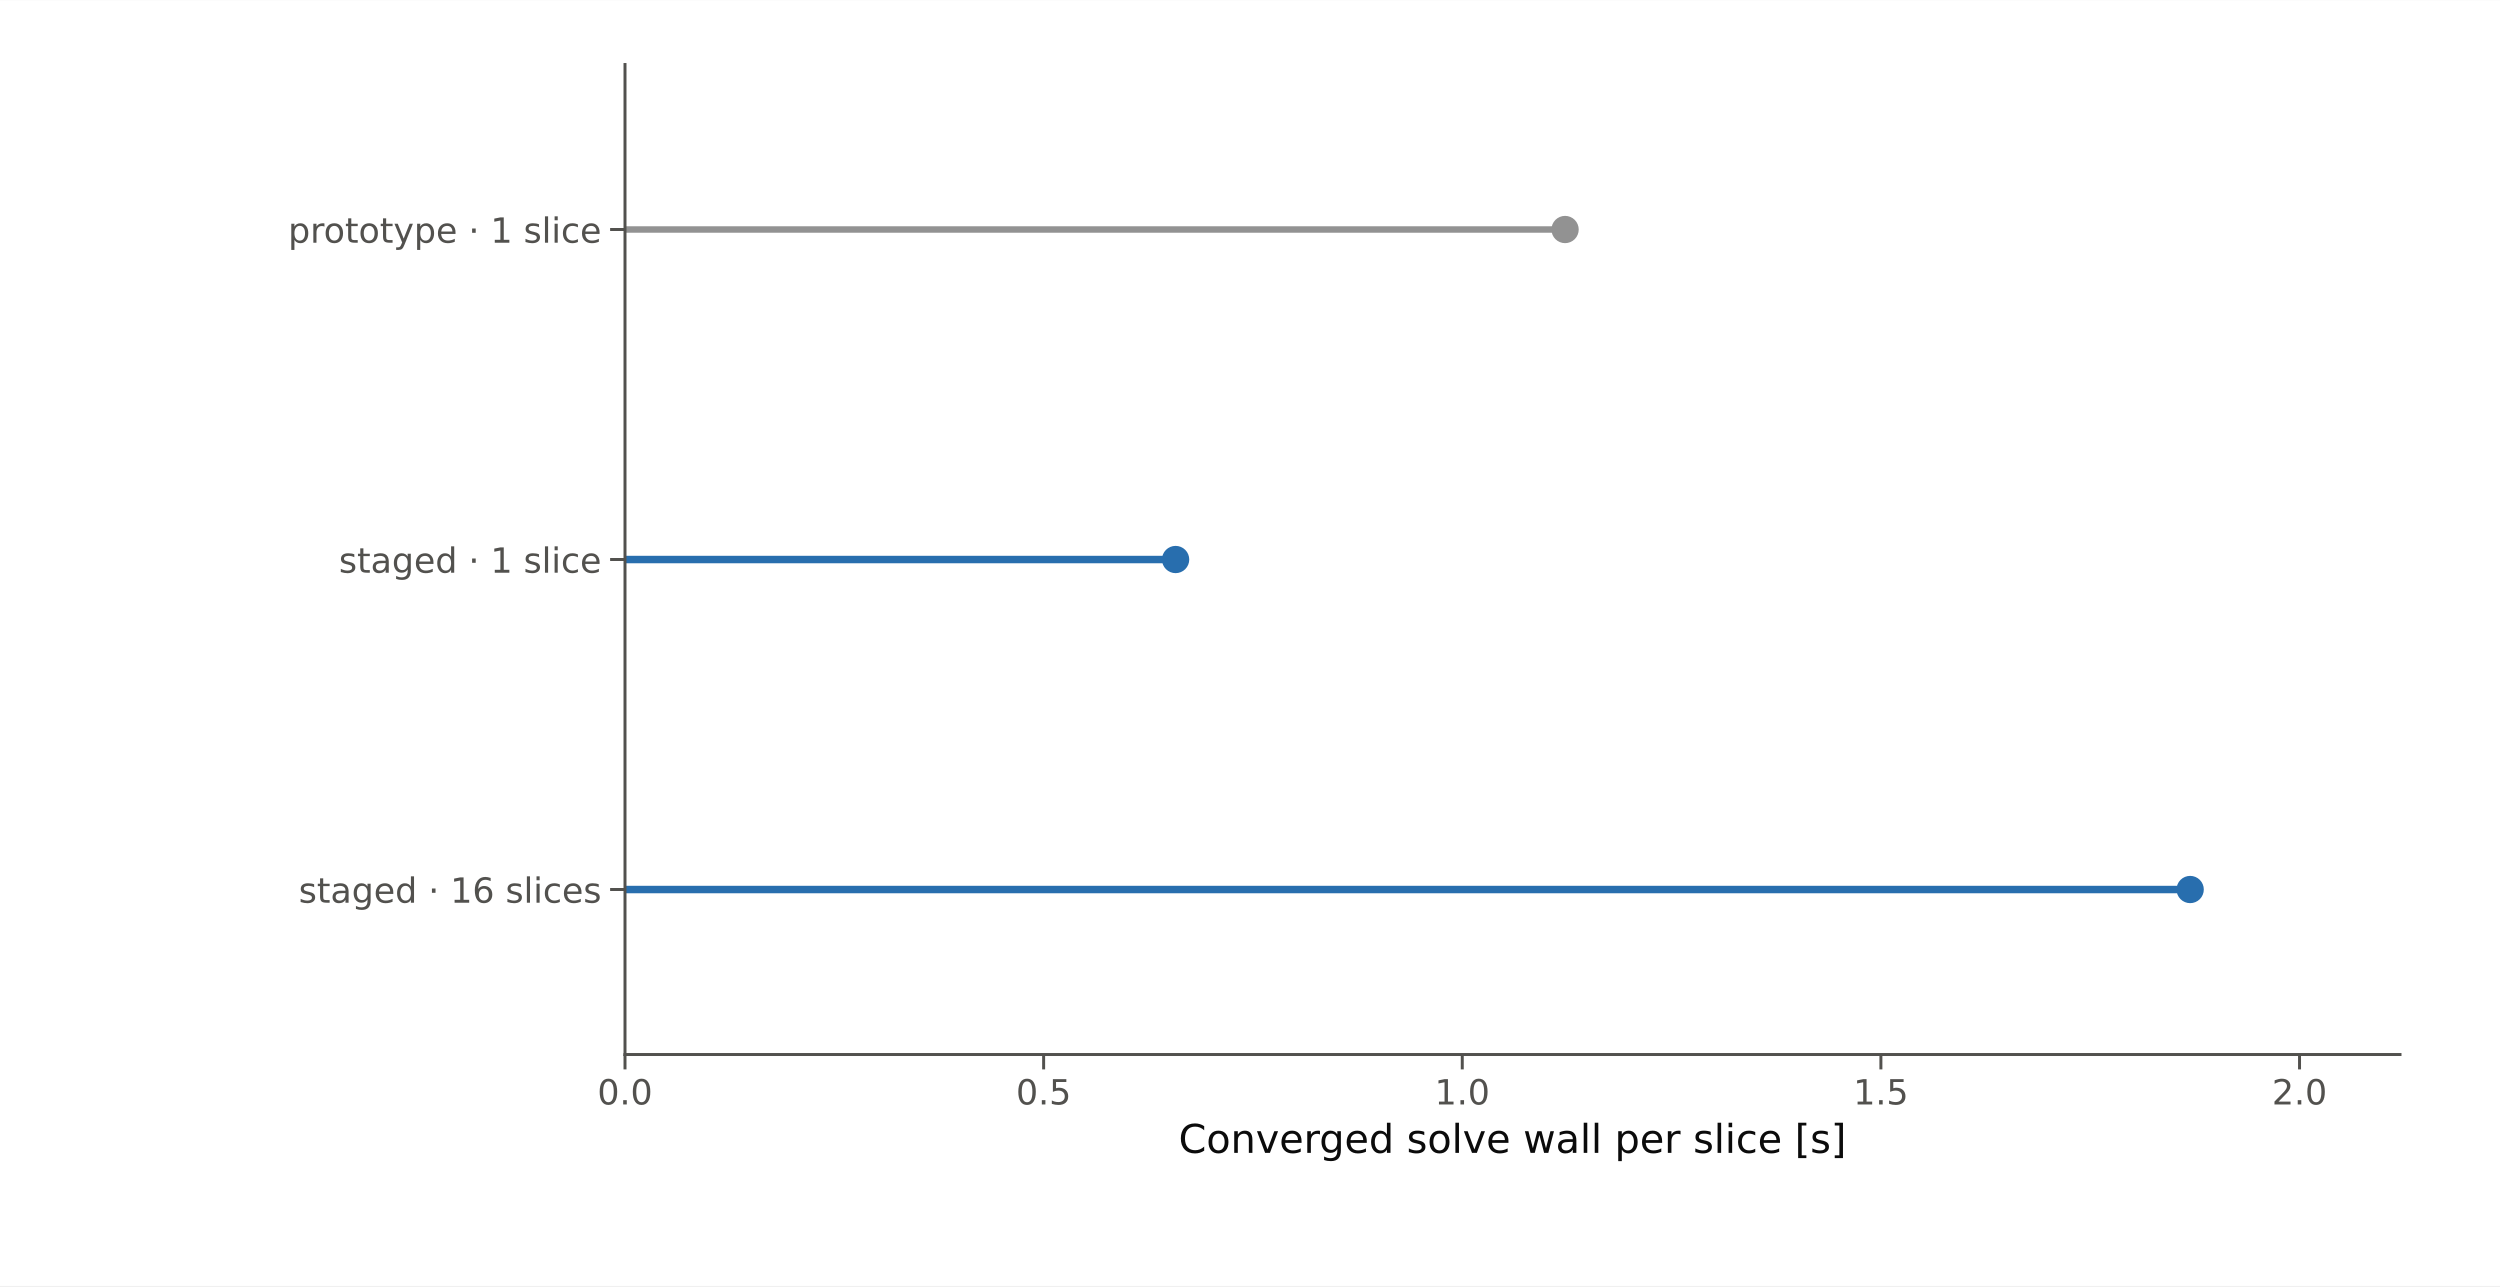
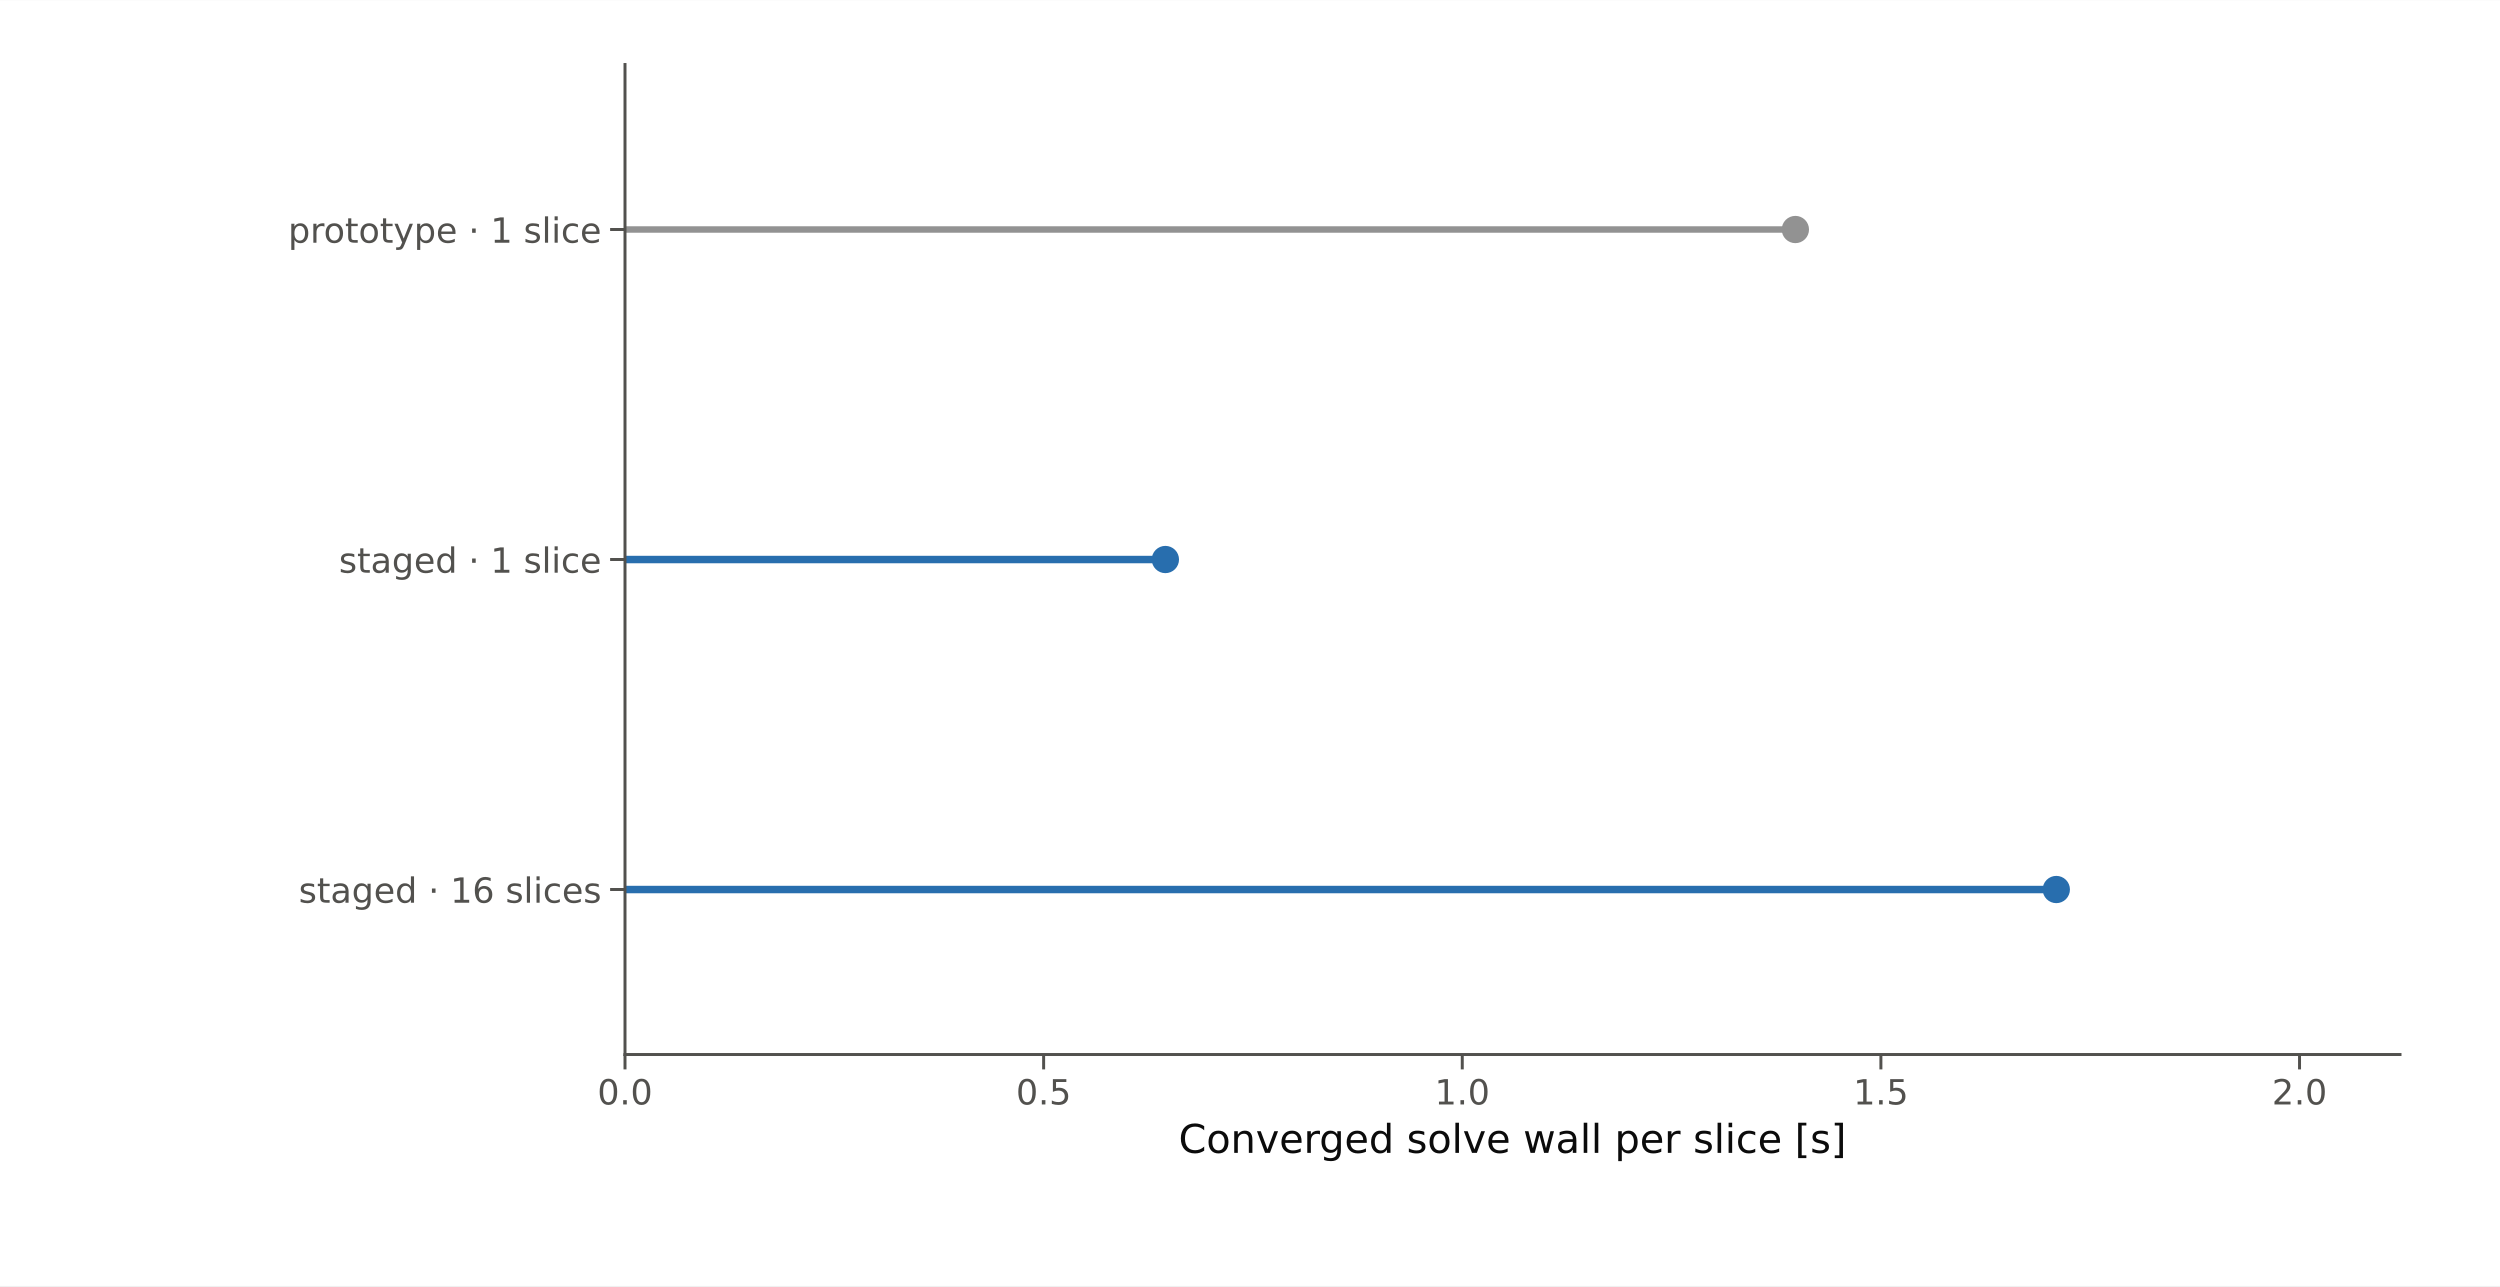
<svg xmlns="http://www.w3.org/2000/svg" xmlns:xlink="http://www.w3.org/1999/xlink" width="31.1cm" height="16cm" viewBox="0 0 1008 518.4" version="1.1">
  <defs>
    <style type="text/css">*{stroke-linejoin: round; stroke-linecap: butt}</style>
  </defs>
  <g id="figure_1">
    <g id="patch_1">
      <path d="M 0 518.4  L 1008 518.4  L 1008 0  L 0 0  z " style="fill: #ffffff" />
    </g>
    <g id="axes_1">
      <g id="patch_2">
        <path d="M 252 425.088  L 967.68 425.088  L 967.68 25.92  L 252 25.92  z " style="fill: #ffffff" />
      </g>
      <g id="matplotlib.axis_1">
        <g id="xtick_1">
          <g id="line2d_1">
            <defs>
-               <path id="m5c47911658" d="M 0 0  L 0 6  " style="stroke: #52514e; stroke-width: 1.2" />
+               <path id="m1563758087" d="M 0 0  L 0 6  " style="stroke: #52514e; stroke-width: 1.2" />
            </defs>
            <g>
-               <use xlink:href="#m5c47911658" x="252" y="425.088" style="fill: #52514e; stroke: #52514e; stroke-width: 1.2" />
+               <use xlink:href="#m1563758087" x="252" y="425.088" style="fill: #52514e; stroke: #52514e; stroke-width: 1.2" />
            </g>
          </g>
          <g id="text_1">
            <g style="fill: #52514e" transform="translate(240.8678 445.2247) scale(0.14 -0.14)">
              <defs>
                <path id="DejaVuSans-13" d="M 2034 4250  Q 1547 4250 1301 3770  Q 1056 3291 1056 2328  Q 1056 1369 1301 889  Q 1547 409 2034 409  Q 2525 409 2770 889  Q 3016 1369 3016 2328  Q 3016 3291 2770 3770  Q 2525 4250 2034 4250  z M 2034 4750  Q 2819 4750 3233 4129  Q 3647 3509 3647 2328  Q 3647 1150 3233 529  Q 2819 -91 2034 -91  Q 1250 -91 836 529  Q 422 1150 422 2328  Q 422 3509 836 4129  Q 1250 4750 2034 4750  z " transform="scale(0.015625)" />
                <path id="DejaVuSans-11" d="M 684 794  L 1344 794  L 1344 0  L 684 0  L 684 794  z " transform="scale(0.015625)" />
              </defs>
              <use xlink:href="#DejaVuSans-13" />
              <use xlink:href="#DejaVuSans-11" transform="translate(63.625 0)" />
              <use xlink:href="#DejaVuSans-13" transform="translate(95.40625 0)" />
            </g>
          </g>
        </g>
        <g id="xtick_2">
          <g id="line2d_2">
            <g>
-               <use xlink:href="#m5c47911658" x="420.792" y="425.088" style="fill: #52514e; stroke: #52514e; stroke-width: 1.2" />
+               <use xlink:href="#m1563758087" x="420.792" y="425.088" style="fill: #52514e; stroke: #52514e; stroke-width: 1.2" />
            </g>
          </g>
          <g id="text_2">
            <g style="fill: #52514e" transform="translate(409.6603 445.2247) scale(0.14 -0.14)">
              <defs>
                <path id="DejaVuSans-18" d="M 691 4666  L 3169 4666  L 3169 4134  L 1269 4134  L 1269 2991  Q 1406 3038 1543 3061  Q 1681 3084 1819 3084  Q 2600 3084 3056 2656  Q 3513 2228 3513 1497  Q 3513 744 3044 326  Q 2575 -91 1722 -91  Q 1428 -91 1123 -41  Q 819 9 494 109  L 494 744  Q 775 591 1075 516  Q 1375 441 1709 441  Q 2250 441 2565 725  Q 2881 1009 2881 1497  Q 2881 1984 2565 2268  Q 2250 2553 1709 2553  Q 1456 2553 1204 2497  Q 953 2441 691 2322  L 691 4666  z " transform="scale(0.015625)" />
              </defs>
              <use xlink:href="#DejaVuSans-13" />
              <use xlink:href="#DejaVuSans-11" transform="translate(63.625 0)" />
              <use xlink:href="#DejaVuSans-18" transform="translate(95.40625 0)" />
            </g>
          </g>
        </g>
        <g id="xtick_3">
          <g id="line2d_3">
            <g>
-               <use xlink:href="#m5c47911658" x="589.585" y="425.088" style="fill: #52514e; stroke: #52514e; stroke-width: 1.2" />
+               <use xlink:href="#m1563758087" x="589.585" y="425.088" style="fill: #52514e; stroke: #52514e; stroke-width: 1.2" />
            </g>
          </g>
          <g id="text_3">
            <g style="fill: #52514e" transform="translate(578.4527 445.2247) scale(0.14 -0.14)">
              <defs>
                <path id="DejaVuSans-14" d="M 794 531  L 1825 531  L 1825 4091  L 703 3866  L 703 4441  L 1819 4666  L 2450 4666  L 2450 531  L 3481 531  L 3481 0  L 794 0  L 794 531  z " transform="scale(0.015625)" />
              </defs>
              <use xlink:href="#DejaVuSans-14" />
              <use xlink:href="#DejaVuSans-11" transform="translate(63.625 0)" />
              <use xlink:href="#DejaVuSans-13" transform="translate(95.40625 0)" />
            </g>
          </g>
        </g>
        <g id="xtick_4">
          <g id="line2d_4">
            <g>
-               <use xlink:href="#m5c47911658" x="758.377" y="425.088" style="fill: #52514e; stroke: #52514e; stroke-width: 1.2" />
+               <use xlink:href="#m1563758087" x="758.377" y="425.088" style="fill: #52514e; stroke: #52514e; stroke-width: 1.2" />
            </g>
          </g>
          <g id="text_4">
            <g style="fill: #52514e" transform="translate(747.2452 445.2247) scale(0.14 -0.14)">
              <use xlink:href="#DejaVuSans-14" />
              <use xlink:href="#DejaVuSans-11" transform="translate(63.625 0)" />
              <use xlink:href="#DejaVuSans-18" transform="translate(95.40625 0)" />
            </g>
          </g>
        </g>
        <g id="xtick_5">
          <g id="line2d_5">
            <g>
-               <use xlink:href="#m5c47911658" x="927.17" y="425.088" style="fill: #52514e; stroke: #52514e; stroke-width: 1.2" />
+               <use xlink:href="#m1563758087" x="927.17" y="425.088" style="fill: #52514e; stroke: #52514e; stroke-width: 1.2" />
            </g>
          </g>
          <g id="text_5">
            <g style="fill: #52514e" transform="translate(916.0376 445.2247) scale(0.14 -0.14)">
              <defs>
                <path id="DejaVuSans-15" d="M 1228 531  L 3431 531  L 3431 0  L 469 0  L 469 531  Q 828 903 1448 1529  Q 2069 2156 2228 2338  Q 2531 2678 2651 2914  Q 2772 3150 2772 3378  Q 2772 3750 2511 3984  Q 2250 4219 1831 4219  Q 1534 4219 1204 4116  Q 875 4013 500 3803  L 500 4441  Q 881 4594 1212 4672  Q 1544 4750 1819 4750  Q 2544 4750 2975 4387  Q 3406 4025 3406 3419  Q 3406 3131 3298 2873  Q 3191 2616 2906 2266  Q 2828 2175 2409 1742  Q 1991 1309 1228 531  z " transform="scale(0.015625)" />
              </defs>
              <use xlink:href="#DejaVuSans-15" />
              <use xlink:href="#DejaVuSans-11" transform="translate(63.625 0)" />
              <use xlink:href="#DejaVuSans-13" transform="translate(95.40625 0)" />
            </g>
          </g>
        </g>
        <g id="text_6">
          <g style="fill: #0b0b0b" transform="translate(475.2237 464.7455) scale(0.16 -0.16)">
            <defs>
              <path id="DejaVuSans-26" d="M 4122 4306  L 4122 3641  Q 3803 3938 3442 4084  Q 3081 4231 2675 4231  Q 1875 4231 1450 3742  Q 1025 3253 1025 2328  Q 1025 1406 1450 917  Q 1875 428 2675 428  Q 3081 428 3442 575  Q 3803 722 4122 1019  L 4122 359  Q 3791 134 3420 21  Q 3050 -91 2638 -91  Q 1578 -91 968 557  Q 359 1206 359 2328  Q 359 3453 968 4101  Q 1578 4750 2638 4750  Q 3056 4750 3426 4639  Q 3797 4528 4122 4306  z " transform="scale(0.015625)" />
              <path id="DejaVuSans-52" d="M 1959 3097  Q 1497 3097 1228 2736  Q 959 2375 959 1747  Q 959 1119 1226 758  Q 1494 397 1959 397  Q 2419 397 2687 759  Q 2956 1122 2956 1747  Q 2956 2369 2687 2733  Q 2419 3097 1959 3097  z M 1959 3584  Q 2709 3584 3137 3096  Q 3566 2609 3566 1747  Q 3566 888 3137 398  Q 2709 -91 1959 -91  Q 1206 -91 779 398  Q 353 888 353 1747  Q 353 2609 779 3096  Q 1206 3584 1959 3584  z " transform="scale(0.015625)" />
              <path id="DejaVuSans-51" d="M 3513 2113  L 3513 0  L 2938 0  L 2938 2094  Q 2938 2591 2744 2837  Q 2550 3084 2163 3084  Q 1697 3084 1428 2787  Q 1159 2491 1159 1978  L 1159 0  L 581 0  L 581 3500  L 1159 3500  L 1159 2956  Q 1366 3272 1645 3428  Q 1925 3584 2291 3584  Q 2894 3584 3203 3211  Q 3513 2838 3513 2113  z " transform="scale(0.015625)" />
              <path id="DejaVuSans-59" d="M 191 3500  L 800 3500  L 1894 563  L 2988 3500  L 3597 3500  L 2284 0  L 1503 0  L 191 3500  z " transform="scale(0.015625)" />
              <path id="DejaVuSans-48" d="M 3597 1894  L 3597 1613  L 953 1613  Q 991 1019 1311 708  Q 1631 397 2203 397  Q 2534 397 2845 478  Q 3156 559 3463 722  L 3463 178  Q 3153 47 2828 -22  Q 2503 -91 2169 -91  Q 1331 -91 842 396  Q 353 884 353 1716  Q 353 2575 817 3079  Q 1281 3584 2069 3584  Q 2775 3584 3186 3129  Q 3597 2675 3597 1894  z M 3022 2063  Q 3016 2534 2758 2815  Q 2500 3097 2075 3097  Q 1594 3097 1305 2825  Q 1016 2553 972 2059  L 3022 2063  z " transform="scale(0.015625)" />
              <path id="DejaVuSans-55" d="M 2631 2963  Q 2534 3019 2420 3045  Q 2306 3072 2169 3072  Q 1681 3072 1420 2755  Q 1159 2438 1159 1844  L 1159 0  L 581 0  L 581 3500  L 1159 3500  L 1159 2956  Q 1341 3275 1631 3429  Q 1922 3584 2338 3584  Q 2397 3584 2469 3576  Q 2541 3569 2628 3553  L 2631 2963  z " transform="scale(0.015625)" />
              <path id="DejaVuSans-4a" d="M 2906 1791  Q 2906 2416 2648 2759  Q 2391 3103 1925 3103  Q 1463 3103 1205 2759  Q 947 2416 947 1791  Q 947 1169 1205 825  Q 1463 481 1925 481  Q 2391 481 2648 825  Q 2906 1169 2906 1791  z M 3481 434  Q 3481 -459 3084 -895  Q 2688 -1331 1869 -1331  Q 1566 -1331 1297 -1286  Q 1028 -1241 775 -1147  L 775 -588  Q 1028 -725 1275 -790  Q 1522 -856 1778 -856  Q 2344 -856 2625 -561  Q 2906 -266 2906 331  L 2906 616  Q 2728 306 2450 153  Q 2172 0 1784 0  Q 1141 0 747 490  Q 353 981 353 1791  Q 353 2603 747 3093  Q 1141 3584 1784 3584  Q 2172 3584 2450 3431  Q 2728 3278 2906 2969  L 2906 3500  L 3481 3500  L 3481 434  z " transform="scale(0.015625)" />
              <path id="DejaVuSans-47" d="M 2906 2969  L 2906 4863  L 3481 4863  L 3481 0  L 2906 0  L 2906 525  Q 2725 213 2448 61  Q 2172 -91 1784 -91  Q 1150 -91 751 415  Q 353 922 353 1747  Q 353 2572 751 3078  Q 1150 3584 1784 3584  Q 2172 3584 2448 3432  Q 2725 3281 2906 2969  z M 947 1747  Q 947 1113 1208 752  Q 1469 391 1925 391  Q 2381 391 2643 752  Q 2906 1113 2906 1747  Q 2906 2381 2643 2742  Q 2381 3103 1925 3103  Q 1469 3103 1208 2742  Q 947 2381 947 1747  z " transform="scale(0.015625)" />
              <path id="DejaVuSans-3" transform="scale(0.015625)" />
              <path id="DejaVuSans-56" d="M 2834 3397  L 2834 2853  Q 2591 2978 2328 3040  Q 2066 3103 1784 3103  Q 1356 3103 1142 2972  Q 928 2841 928 2578  Q 928 2378 1081 2264  Q 1234 2150 1697 2047  L 1894 2003  Q 2506 1872 2764 1633  Q 3022 1394 3022 966  Q 3022 478 2636 193  Q 2250 -91 1575 -91  Q 1294 -91 989 -36  Q 684 19 347 128  L 347 722  Q 666 556 975 473  Q 1284 391 1588 391  Q 1994 391 2212 530  Q 2431 669 2431 922  Q 2431 1156 2273 1281  Q 2116 1406 1581 1522  L 1381 1569  Q 847 1681 609 1914  Q 372 2147 372 2553  Q 372 3047 722 3315  Q 1072 3584 1716 3584  Q 2034 3584 2315 3537  Q 2597 3491 2834 3397  z " transform="scale(0.015625)" />
              <path id="DejaVuSans-4f" d="M 603 4863  L 1178 4863  L 1178 0  L 603 0  L 603 4863  z " transform="scale(0.015625)" />
              <path id="DejaVuSans-5a" d="M 269 3500  L 844 3500  L 1563 769  L 2278 3500  L 2956 3500  L 3675 769  L 4391 3500  L 4966 3500  L 4050 0  L 3372 0  L 2619 2869  L 1863 0  L 1184 0  L 269 3500  z " transform="scale(0.015625)" />
              <path id="DejaVuSans-44" d="M 2194 1759  Q 1497 1759 1228 1600  Q 959 1441 959 1056  Q 959 750 1161 570  Q 1363 391 1709 391  Q 2188 391 2477 730  Q 2766 1069 2766 1631  L 2766 1759  L 2194 1759  z M 3341 1997  L 3341 0  L 2766 0  L 2766 531  Q 2569 213 2275 61  Q 1981 -91 1556 -91  Q 1019 -91 701 211  Q 384 513 384 1019  Q 384 1609 779 1909  Q 1175 2209 1959 2209  L 2766 2209  L 2766 2266  Q 2766 2663 2505 2880  Q 2244 3097 1772 3097  Q 1472 3097 1187 3025  Q 903 2953 641 2809  L 641 3341  Q 956 3463 1253 3523  Q 1550 3584 1831 3584  Q 2591 3584 2966 3190  Q 3341 2797 3341 1997  z " transform="scale(0.015625)" />
              <path id="DejaVuSans-53" d="M 1159 525  L 1159 -1331  L 581 -1331  L 581 3500  L 1159 3500  L 1159 2969  Q 1341 3281 1617 3432  Q 1894 3584 2278 3584  Q 2916 3584 3314 3078  Q 3713 2572 3713 1747  Q 3713 922 3314 415  Q 2916 -91 2278 -91  Q 1894 -91 1617 61  Q 1341 213 1159 525  z M 3116 1747  Q 3116 2381 2855 2742  Q 2594 3103 2138 3103  Q 1681 3103 1420 2742  Q 1159 2381 1159 1747  Q 1159 1113 1420 752  Q 1681 391 2138 391  Q 2594 391 2855 752  Q 3116 1113 3116 1747  z " transform="scale(0.015625)" />
              <path id="DejaVuSans-4c" d="M 603 3500  L 1178 3500  L 1178 0  L 603 0  L 603 3500  z M 603 4863  L 1178 4863  L 1178 4134  L 603 4134  L 603 4863  z " transform="scale(0.015625)" />
              <path id="DejaVuSans-46" d="M 3122 3366  L 3122 2828  Q 2878 2963 2633 3030  Q 2388 3097 2138 3097  Q 1578 3097 1268 2742  Q 959 2388 959 1747  Q 959 1106 1268 751  Q 1578 397 2138 397  Q 2388 397 2633 464  Q 2878 531 3122 666  L 3122 134  Q 2881 22 2623 -34  Q 2366 -91 2075 -91  Q 1284 -91 818 406  Q 353 903 353 1747  Q 353 2603 823 3093  Q 1294 3584 2113 3584  Q 2378 3584 2631 3529  Q 2884 3475 3122 3366  z " transform="scale(0.015625)" />
              <path id="DejaVuSans-3e" d="M 550 4863  L 1875 4863  L 1875 4416  L 1125 4416  L 1125 -397  L 1875 -397  L 1875 -844  L 550 -844  L 550 4863  z " transform="scale(0.015625)" />
              <path id="DejaVuSans-40" d="M 1947 4863  L 1947 -844  L 622 -844  L 622 -397  L 1369 -397  L 1369 4416  L 622 4416  L 622 4863  L 1947 4863  z " transform="scale(0.015625)" />
            </defs>
            <use xlink:href="#DejaVuSans-26" />
            <use xlink:href="#DejaVuSans-52" transform="translate(69.82812 0)" />
            <use xlink:href="#DejaVuSans-51" transform="translate(131.0156 0)" />
            <use xlink:href="#DejaVuSans-59" transform="translate(194.3906 0)" />
            <use xlink:href="#DejaVuSans-48" transform="translate(253.5781 0)" />
            <use xlink:href="#DejaVuSans-55" transform="translate(315.1094 0)" />
            <use xlink:href="#DejaVuSans-4a" transform="translate(354.4688 0)" />
            <use xlink:href="#DejaVuSans-48" transform="translate(417.9531 0)" />
            <use xlink:href="#DejaVuSans-47" transform="translate(479.4844 0)" />
            <use xlink:href="#DejaVuSans-3" transform="translate(542.9688 0)" />
            <use xlink:href="#DejaVuSans-56" transform="translate(574.75 0)" />
            <use xlink:href="#DejaVuSans-52" transform="translate(626.8438 0)" />
            <use xlink:href="#DejaVuSans-4f" transform="translate(688.0312 0)" />
            <use xlink:href="#DejaVuSans-59" transform="translate(715.8125 0)" />
            <use xlink:href="#DejaVuSans-48" transform="translate(775 0)" />
            <use xlink:href="#DejaVuSans-3" transform="translate(836.5312 0)" />
            <use xlink:href="#DejaVuSans-5a" transform="translate(868.3125 0)" />
            <use xlink:href="#DejaVuSans-44" transform="translate(950.0938 0)" />
            <use xlink:href="#DejaVuSans-4f" transform="translate(1011.375 0)" />
            <use xlink:href="#DejaVuSans-4f" transform="translate(1039.156 0)" />
            <use xlink:href="#DejaVuSans-3" transform="translate(1066.938 0)" />
            <use xlink:href="#DejaVuSans-53" transform="translate(1098.719 0)" />
            <use xlink:href="#DejaVuSans-48" transform="translate(1162.203 0)" />
            <use xlink:href="#DejaVuSans-55" transform="translate(1223.734 0)" />
            <use xlink:href="#DejaVuSans-3" transform="translate(1264.844 0)" />
            <use xlink:href="#DejaVuSans-56" transform="translate(1296.625 0)" />
            <use xlink:href="#DejaVuSans-4f" transform="translate(1348.719 0)" />
            <use xlink:href="#DejaVuSans-4c" transform="translate(1376.5 0)" />
            <use xlink:href="#DejaVuSans-46" transform="translate(1404.281 0)" />
            <use xlink:href="#DejaVuSans-48" transform="translate(1459.266 0)" />
            <use xlink:href="#DejaVuSans-3" transform="translate(1520.797 0)" />
            <use xlink:href="#DejaVuSans-3e" transform="translate(1552.578 0)" />
            <use xlink:href="#DejaVuSans-56" transform="translate(1591.594 0)" />
            <use xlink:href="#DejaVuSans-40" transform="translate(1643.688 0)" />
          </g>
        </g>
      </g>
      <g id="matplotlib.axis_2">
        <g id="ytick_1">
          <g id="line2d_6">
            <defs>
-               <path id="m58beb12878" d="M 0 0  L -6 0  " style="stroke: #52514e; stroke-width: 1.2" />
+               <path id="m44ea7b3728" d="M 0 0  L -6 0  " style="stroke: #52514e; stroke-width: 1.2" />
            </defs>
            <g>
-               <use xlink:href="#m58beb12878" x="252" y="92.448" style="fill: #52514e; stroke: #52514e; stroke-width: 1.2" />
+               <use xlink:href="#m44ea7b3728" x="252" y="92.448" style="fill: #52514e; stroke: #52514e; stroke-width: 1.2" />
            </g>
          </g>
          <g id="text_7">
            <g style="fill: #52514e" transform="translate(116.1784 97.76691) scale(0.14 -0.14)">
              <defs>
                <path id="DejaVuSans-57" d="M 1172 4494  L 1172 3500  L 2356 3500  L 2356 3053  L 1172 3053  L 1172 1153  Q 1172 725 1289 603  Q 1406 481 1766 481  L 2356 481  L 2356 0  L 1766 0  Q 1100 0 847 248  Q 594 497 594 1153  L 594 3053  L 172 3053  L 172 3500  L 594 3500  L 594 4494  L 1172 4494  z " transform="scale(0.015625)" />
                <path id="DejaVuSans-5c" d="M 2059 -325  Q 1816 -950 1584 -1140  Q 1353 -1331 966 -1331  L 506 -1331  L 506 -850  L 844 -850  Q 1081 -850 1212 -737  Q 1344 -625 1503 -206  L 1606 56  L 191 3500  L 800 3500  L 1894 763  L 2988 3500  L 3597 3500  L 2059 -325  z " transform="scale(0.015625)" />
                <path id="DejaVuSans-79" d="M 684 2619  L 1344 2619  L 1344 1825  L 684 1825  L 684 2619  z " transform="scale(0.015625)" />
              </defs>
              <use xlink:href="#DejaVuSans-53" />
              <use xlink:href="#DejaVuSans-55" transform="translate(63.48438 0)" />
              <use xlink:href="#DejaVuSans-52" transform="translate(102.3906 0)" />
              <use xlink:href="#DejaVuSans-57" transform="translate(163.5781 0)" />
              <use xlink:href="#DejaVuSans-52" transform="translate(202.7812 0)" />
              <use xlink:href="#DejaVuSans-57" transform="translate(263.9688 0)" />
              <use xlink:href="#DejaVuSans-5c" transform="translate(303.1719 0)" />
              <use xlink:href="#DejaVuSans-53" transform="translate(362.3594 0)" />
              <use xlink:href="#DejaVuSans-48" transform="translate(425.8438 0)" />
              <use xlink:href="#DejaVuSans-3" transform="translate(487.375 0)" />
              <use xlink:href="#DejaVuSans-79" transform="translate(519.1562 0)" />
              <use xlink:href="#DejaVuSans-3" transform="translate(550.9375 0)" />
              <use xlink:href="#DejaVuSans-14" transform="translate(582.7188 0)" />
              <use xlink:href="#DejaVuSans-3" transform="translate(646.3438 0)" />
              <use xlink:href="#DejaVuSans-56" transform="translate(678.125 0)" />
              <use xlink:href="#DejaVuSans-4f" transform="translate(730.2188 0)" />
              <use xlink:href="#DejaVuSans-4c" transform="translate(758 0)" />
              <use xlink:href="#DejaVuSans-46" transform="translate(785.7812 0)" />
              <use xlink:href="#DejaVuSans-48" transform="translate(840.7656 0)" />
            </g>
          </g>
        </g>
        <g id="ytick_2">
          <g id="line2d_7">
            <g>
-               <use xlink:href="#m58beb12878" x="252" y="225.504" style="fill: #52514e; stroke: #52514e; stroke-width: 1.2" />
+               <use xlink:href="#m44ea7b3728" x="252" y="225.504" style="fill: #52514e; stroke: #52514e; stroke-width: 1.2" />
            </g>
          </g>
          <g id="text_8">
            <g style="fill: #52514e" transform="translate(136.66 230.8229) scale(0.14 -0.14)">
              <use xlink:href="#DejaVuSans-56" />
              <use xlink:href="#DejaVuSans-57" transform="translate(52.09375 0)" />
              <use xlink:href="#DejaVuSans-44" transform="translate(91.29688 0)" />
              <use xlink:href="#DejaVuSans-4a" transform="translate(152.5781 0)" />
              <use xlink:href="#DejaVuSans-48" transform="translate(216.0625 0)" />
              <use xlink:href="#DejaVuSans-47" transform="translate(277.5938 0)" />
              <use xlink:href="#DejaVuSans-3" transform="translate(341.0781 0)" />
              <use xlink:href="#DejaVuSans-79" transform="translate(372.8594 0)" />
              <use xlink:href="#DejaVuSans-3" transform="translate(404.6406 0)" />
              <use xlink:href="#DejaVuSans-14" transform="translate(436.4219 0)" />
              <use xlink:href="#DejaVuSans-3" transform="translate(500.0469 0)" />
              <use xlink:href="#DejaVuSans-56" transform="translate(531.8281 0)" />
              <use xlink:href="#DejaVuSans-4f" transform="translate(583.9219 0)" />
              <use xlink:href="#DejaVuSans-4c" transform="translate(611.7031 0)" />
              <use xlink:href="#DejaVuSans-46" transform="translate(639.4844 0)" />
              <use xlink:href="#DejaVuSans-48" transform="translate(694.4688 0)" />
            </g>
          </g>
        </g>
        <g id="ytick_3">
          <g id="line2d_8">
            <g>
-               <use xlink:href="#m58beb12878" x="252" y="358.56" style="fill: #52514e; stroke: #52514e; stroke-width: 1.2" />
+               <use xlink:href="#m44ea7b3728" x="252" y="358.56" style="fill: #52514e; stroke: #52514e; stroke-width: 1.2" />
            </g>
          </g>
          <g id="text_9">
            <g style="fill: #52514e" transform="translate(120.4594 363.8789) scale(0.14 -0.14)">
              <defs>
                <path id="DejaVuSans-19" d="M 2113 2584  Q 1688 2584 1439 2293  Q 1191 2003 1191 1497  Q 1191 994 1439 701  Q 1688 409 2113 409  Q 2538 409 2786 701  Q 3034 994 3034 1497  Q 3034 2003 2786 2293  Q 2538 2584 2113 2584  z M 3366 4563  L 3366 3988  Q 3128 4100 2886 4159  Q 2644 4219 2406 4219  Q 1781 4219 1451 3797  Q 1122 3375 1075 2522  Q 1259 2794 1537 2939  Q 1816 3084 2150 3084  Q 2853 3084 3261 2657  Q 3669 2231 3669 1497  Q 3669 778 3244 343  Q 2819 -91 2113 -91  Q 1303 -91 875 529  Q 447 1150 447 2328  Q 447 3434 972 4092  Q 1497 4750 2381 4750  Q 2619 4750 2861 4703  Q 3103 4656 3366 4563  z " transform="scale(0.015625)" />
              </defs>
              <use xlink:href="#DejaVuSans-56" />
              <use xlink:href="#DejaVuSans-57" transform="translate(52.09375 0)" />
              <use xlink:href="#DejaVuSans-44" transform="translate(91.29688 0)" />
              <use xlink:href="#DejaVuSans-4a" transform="translate(152.5781 0)" />
              <use xlink:href="#DejaVuSans-48" transform="translate(216.0625 0)" />
              <use xlink:href="#DejaVuSans-47" transform="translate(277.5938 0)" />
              <use xlink:href="#DejaVuSans-3" transform="translate(341.0781 0)" />
              <use xlink:href="#DejaVuSans-79" transform="translate(372.8594 0)" />
              <use xlink:href="#DejaVuSans-3" transform="translate(404.6406 0)" />
              <use xlink:href="#DejaVuSans-14" transform="translate(436.4219 0)" />
              <use xlink:href="#DejaVuSans-19" transform="translate(500.0469 0)" />
              <use xlink:href="#DejaVuSans-3" transform="translate(563.6719 0)" />
              <use xlink:href="#DejaVuSans-56" transform="translate(595.4531 0)" />
              <use xlink:href="#DejaVuSans-4f" transform="translate(647.5469 0)" />
              <use xlink:href="#DejaVuSans-4c" transform="translate(675.3281 0)" />
              <use xlink:href="#DejaVuSans-46" transform="translate(703.1094 0)" />
              <use xlink:href="#DejaVuSans-48" transform="translate(758.0938 0)" />
              <use xlink:href="#DejaVuSans-56" transform="translate(819.625 0)" />
            </g>
          </g>
        </g>
      </g>
      <g id="LineCollection_1">
-         <path d="M 252 92.448  L 631.042 92.448  " clip-path="url(#p8195e20d7d)" style="fill: none; stroke: #929292; stroke-width: 2.6" />
+         <path d="M 252 92.448  L 723.897 92.448  " clip-path="url(#p2c3e841943)" style="fill: none; stroke: #929292; stroke-width: 2.6" />
      </g>
      <g id="LineCollection_2">
-         <path d="M 252 225.504  L 474.006 225.504  " clip-path="url(#p8195e20d7d)" style="fill: none; stroke: #286eae; stroke-width: 3" />
+         <path d="M 252 225.504  L 469.882 225.504  " clip-path="url(#p2c3e841943)" style="fill: none; stroke: #286eae; stroke-width: 3" />
      </g>
      <g id="LineCollection_3">
-         <path d="M 252 358.56  L 883.076 358.56  " clip-path="url(#p8195e20d7d)" style="fill: none; stroke: #286eae; stroke-width: 3" />
+         <path d="M 252 358.56  L 829.103 358.56  " clip-path="url(#p2c3e841943)" style="fill: none; stroke: #286eae; stroke-width: 3" />
      </g>
      <g id="patch_3">
        <path d="M 252 425.088  L 252 25.92  " style="fill: none; stroke: #52514e; stroke-width: 1.2; stroke-linejoin: miter; stroke-linecap: square" />
      </g>
      <g id="patch_4">
        <path d="M 252 425.088  L 967.68 425.088  " style="fill: none; stroke: #52514e; stroke-width: 1.2; stroke-linejoin: miter; stroke-linecap: square" />
      </g>
      <g id="line2d_9">
        <defs>
-           <path id="m641aba9170" d="M 0 5  C 1.326 5 2.598 4.473 3.536 3.536  C 4.473 2.598 5 1.326 5 0  C 5 -1.326 4.473 -2.598 3.536 -3.536  C 2.598 -4.473 1.326 -5 0 -5  C -1.326 -5 -2.598 -4.473 -3.536 -3.536  C -4.473 -2.598 -5 -1.326 -5 0  C -5 1.326 -4.473 2.598 -3.536 3.536  C -2.598 4.473 -1.326 5 0 5  z " style="stroke: #929292" />
+           <path id="m793c6bf5bf" d="M 0 5  C 1.326 5 2.598 4.473 3.536 3.536  C 4.473 2.598 5 1.326 5 0  C 5 -1.326 4.473 -2.598 3.536 -3.536  C 2.598 -4.473 1.326 -5 0 -5  C -1.326 -5 -2.598 -4.473 -3.536 -3.536  C -4.473 -2.598 -5 -1.326 -5 0  C -5 1.326 -4.473 2.598 -3.536 3.536  C -2.598 4.473 -1.326 5 0 5  z " style="stroke: #929292" />
        </defs>
-         <g clip-path="url(#p8195e20d7d)">
-           <use xlink:href="#m641aba9170" x="631.042" y="92.448" style="fill: #929292; stroke: #929292" />
+         <g clip-path="url(#p2c3e841943)">
+           <use xlink:href="#m793c6bf5bf" x="723.897" y="92.448" style="fill: #929292; stroke: #929292" />
        </g>
      </g>
      <g id="line2d_10">
        <defs>
-           <path id="mb4a7a910e1" d="M 0 5  C 1.326 5 2.598 4.473 3.536 3.536  C 4.473 2.598 5 1.326 5 0  C 5 -1.326 4.473 -2.598 3.536 -3.536  C 2.598 -4.473 1.326 -5 0 -5  C -1.326 -5 -2.598 -4.473 -3.536 -3.536  C -4.473 -2.598 -5 -1.326 -5 0  C -5 1.326 -4.473 2.598 -3.536 3.536  C -2.598 4.473 -1.326 5 0 5  z " style="stroke: #286eae" />
+           <path id="mf6d5d8105c" d="M 0 5  C 1.326 5 2.598 4.473 3.536 3.536  C 4.473 2.598 5 1.326 5 0  C 5 -1.326 4.473 -2.598 3.536 -3.536  C 2.598 -4.473 1.326 -5 0 -5  C -1.326 -5 -2.598 -4.473 -3.536 -3.536  C -4.473 -2.598 -5 -1.326 -5 0  C -5 1.326 -4.473 2.598 -3.536 3.536  C -2.598 4.473 -1.326 5 0 5  z " style="stroke: #286eae" />
        </defs>
-         <g clip-path="url(#p8195e20d7d)">
-           <use xlink:href="#mb4a7a910e1" x="474.006" y="225.504" style="fill: #286eae; stroke: #286eae" />
+         <g clip-path="url(#p2c3e841943)">
+           <use xlink:href="#mf6d5d8105c" x="469.882" y="225.504" style="fill: #286eae; stroke: #286eae" />
        </g>
      </g>
      <g id="line2d_11">
-         <g clip-path="url(#p8195e20d7d)">
-           <use xlink:href="#mb4a7a910e1" x="883.076" y="358.56" style="fill: #286eae; stroke: #286eae" />
+         <g clip-path="url(#p2c3e841943)">
+           <use xlink:href="#mf6d5d8105c" x="829.103" y="358.56" style="fill: #286eae; stroke: #286eae" />
        </g>
      </g>
    </g>
  </g>
  <defs>
-     <clipPath id="p8195e20d7d">
+     <clipPath id="p2c3e841943">
      <rect x="252" y="25.92" width="715.68" height="399.168" />
    </clipPath>
  </defs>
</svg>
